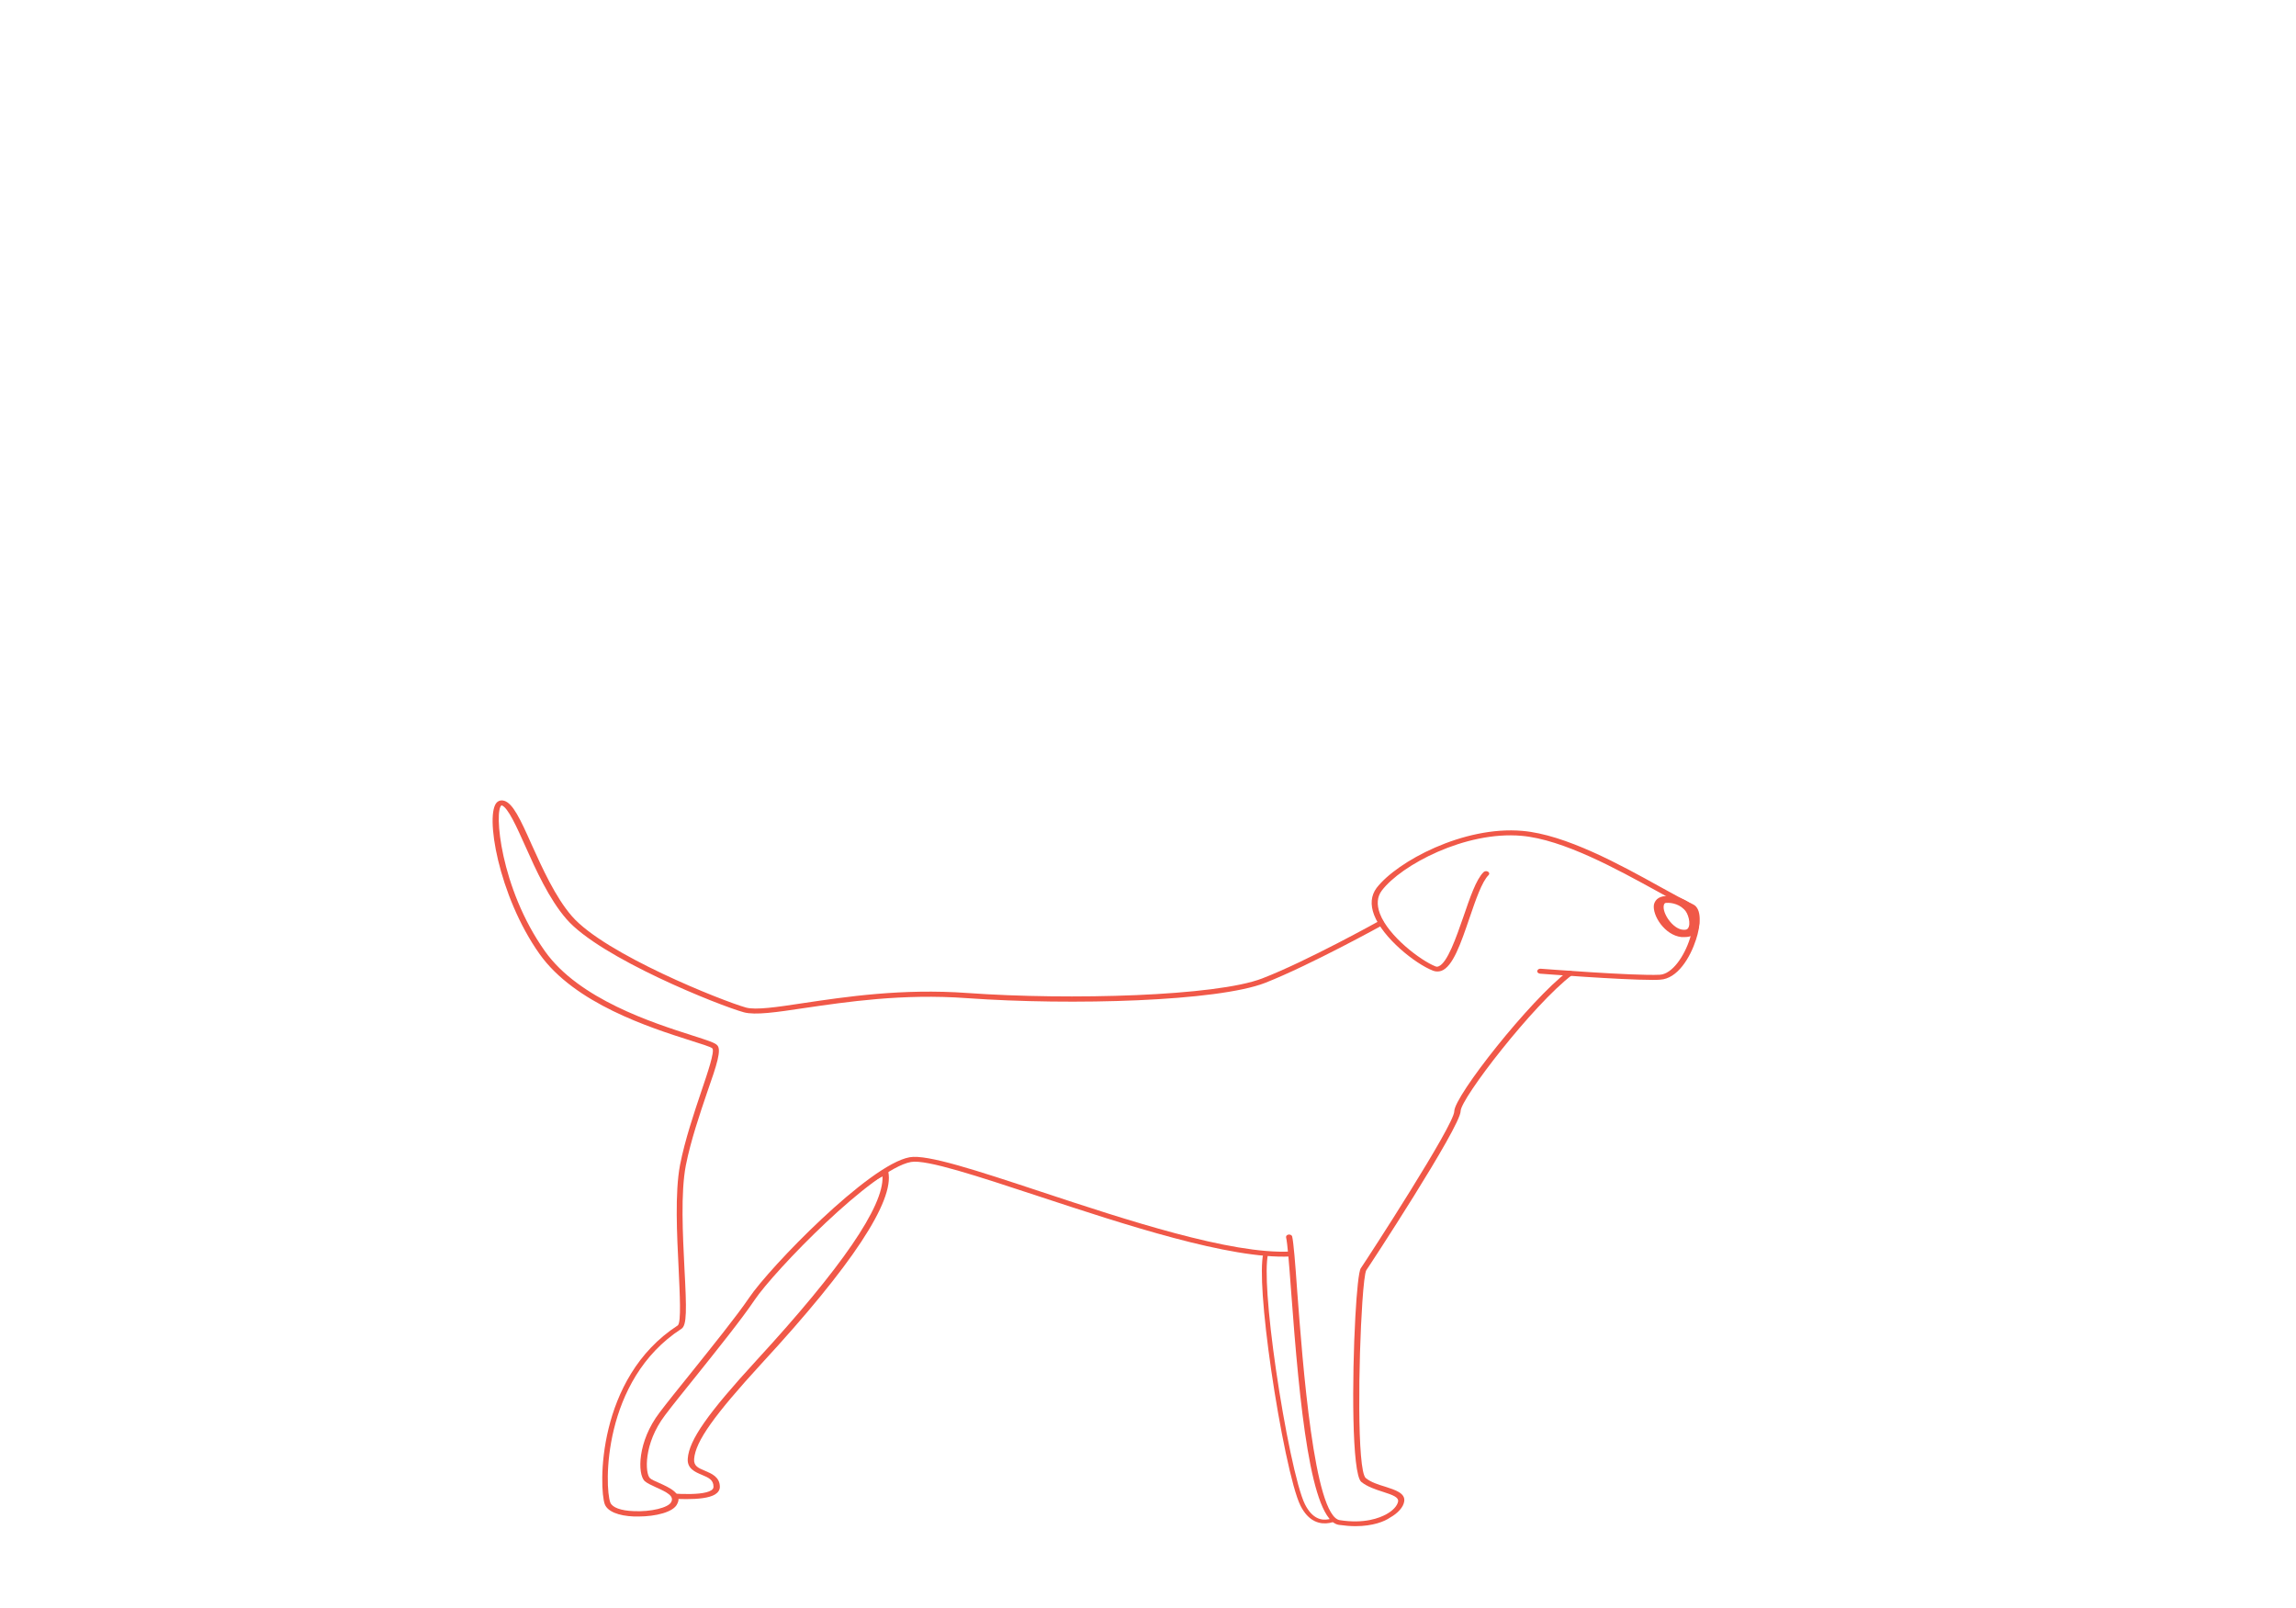
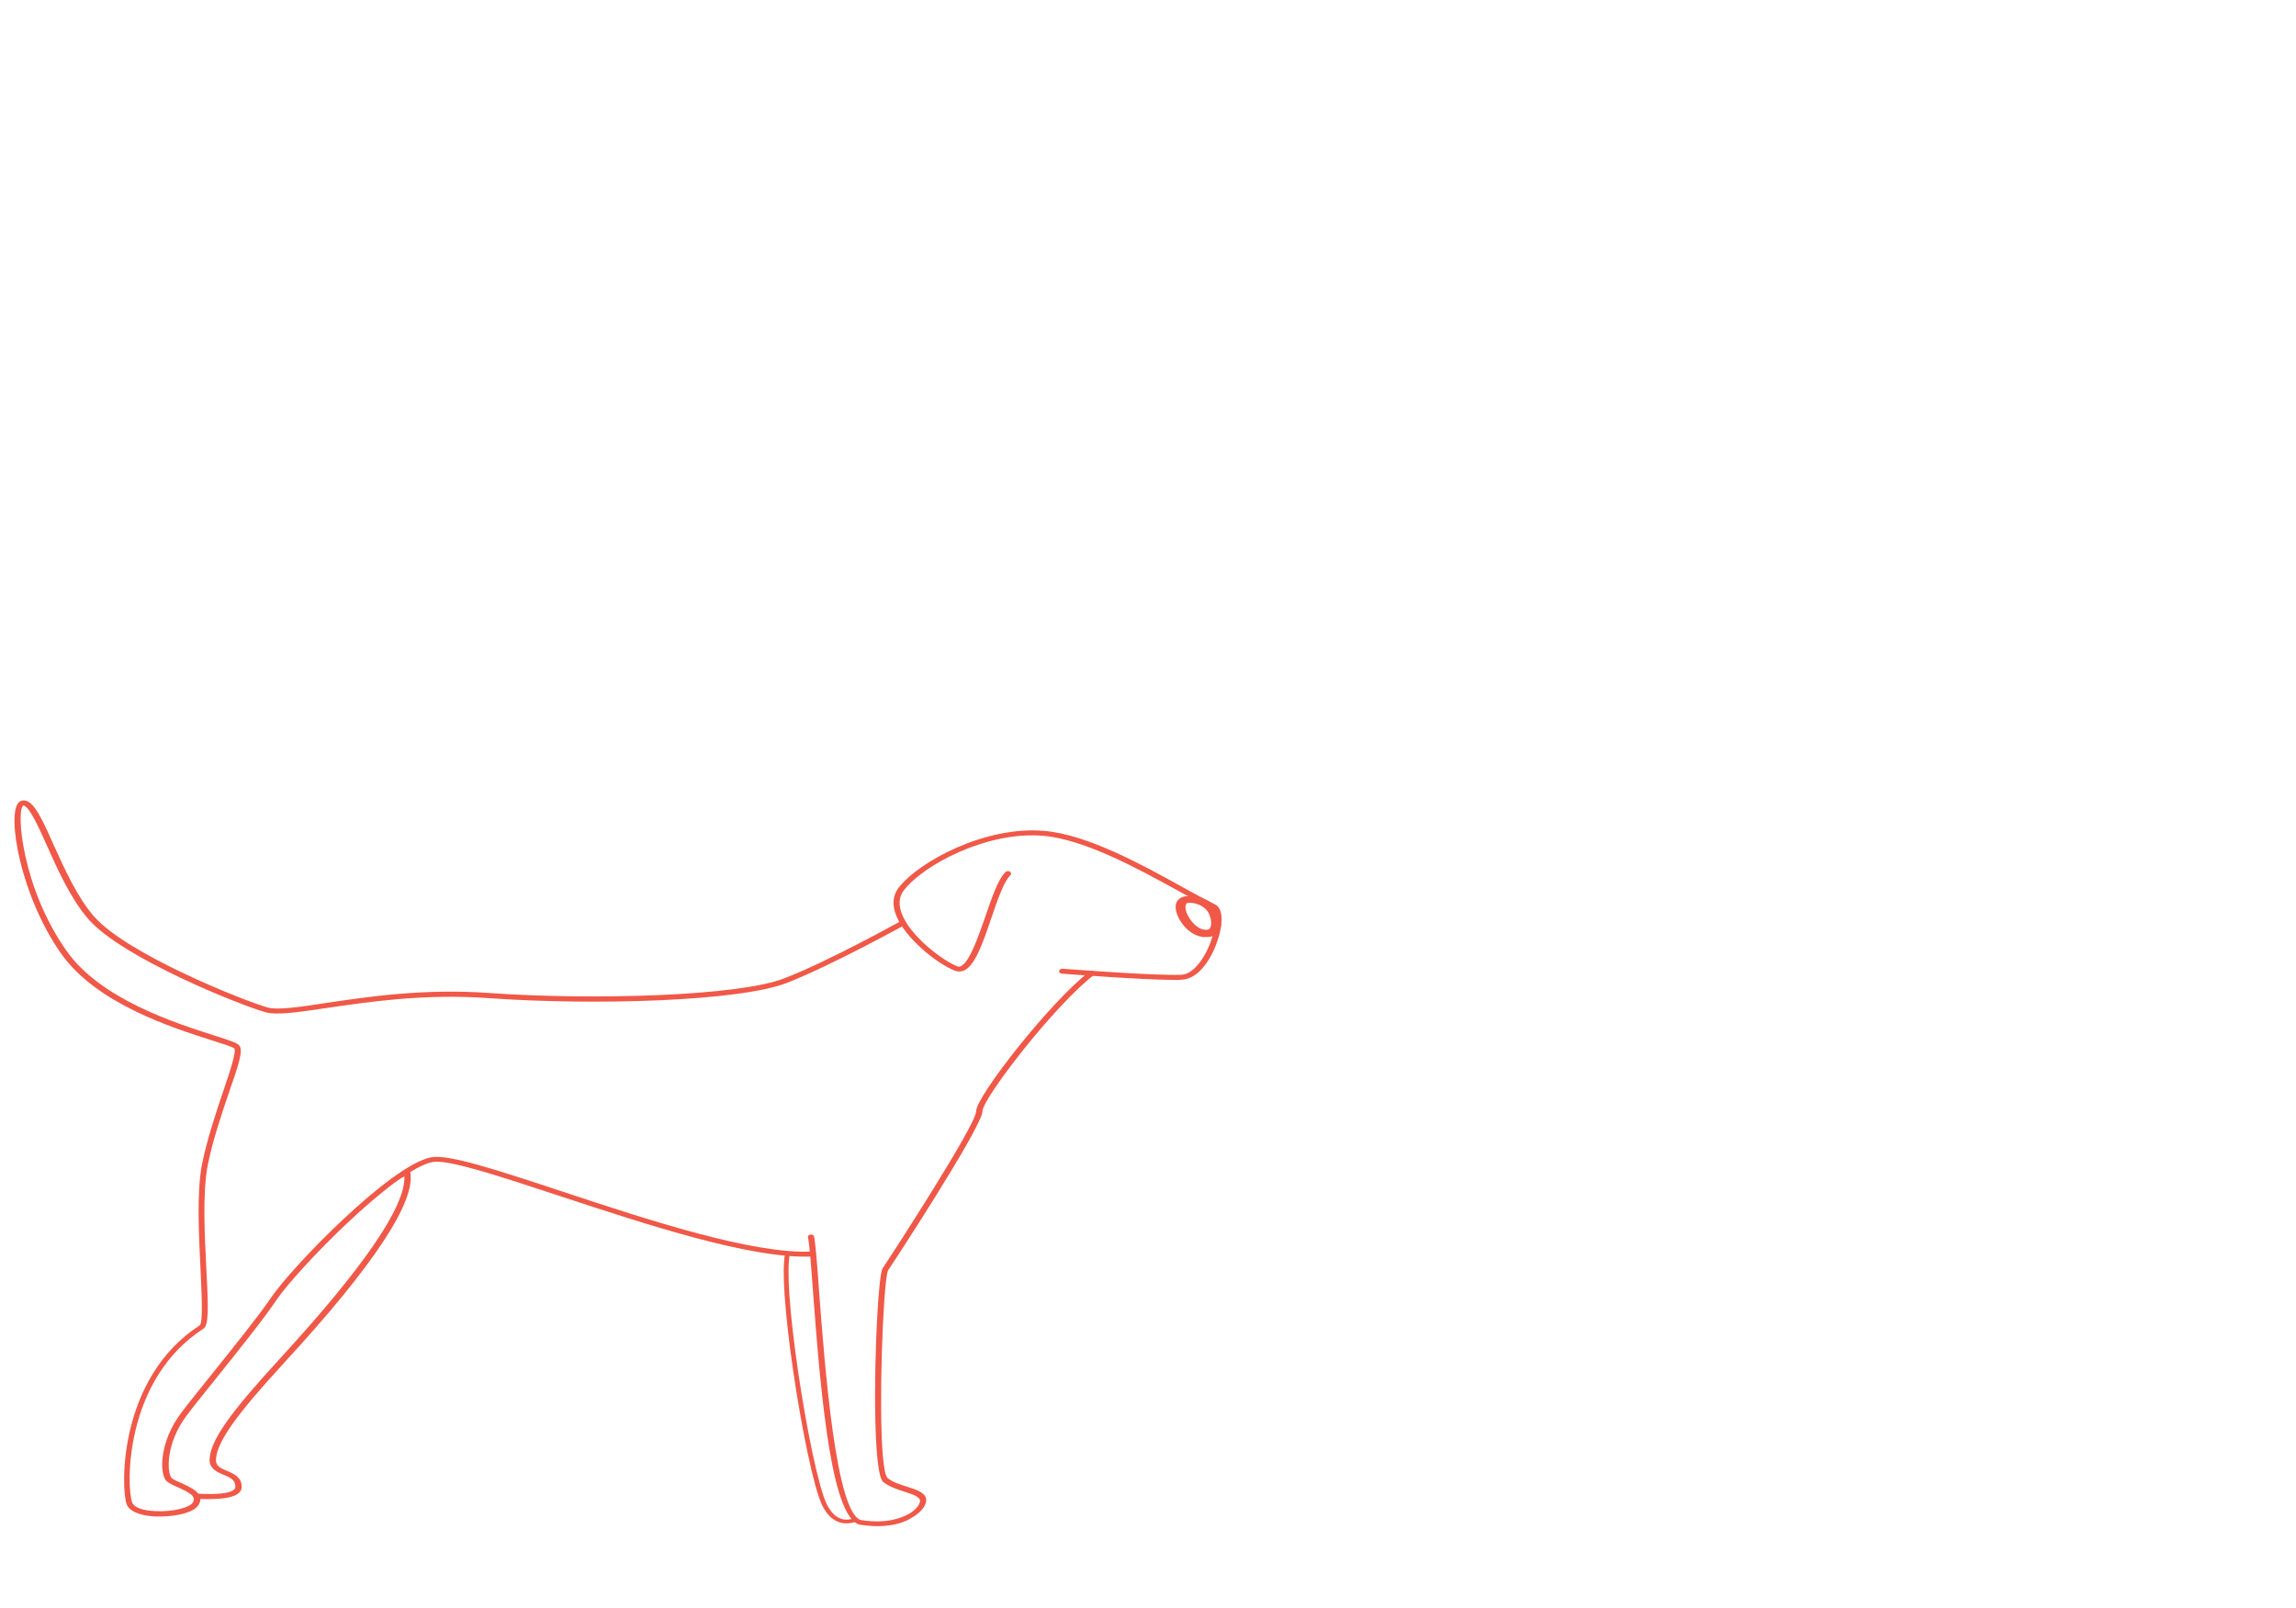
<svg xmlns="http://www.w3.org/2000/svg" viewBox="715.277 58.451 292.92 205.131">
-   <g transform="matrix(0.352903, 0, 0, 0.273964, 536.8615, 31.61576)" style="">
+   <g transform="matrix(0.352903, 0, 0, 0.273964, 475.8615, 31.61576)" style="">
    <path class="st1" d="M 963.1 681.9 C 962.472 685.625 962.482 692.539 962.939 701.233 C 963.46 711.133 964.562 723.342 965.965 735.779 C 969.018 762.856 973.494 791.016 976.5 798.8 C 982.1 813.2 991.4 803.1 991.4 803.1 L 983.5 675 L 963.1 681.9 Z" style="stroke: rgb(240, 88, 72); fill: none; stroke-width: 1.736px;" />
    <path class="st1" d="M 984.5 807.6 C 984.1 807.6 983.6 807.6 983.2 807.5 C 980 806.9 977.4 804.1 975.5 799.1 C 969.8 784.5 959.2 698.7 962 681.6 L 962.1 680.9 L 984.6 673.2 L 992.6 803.3 L 992.3 803.7 C 992.1 804 988.7 807.6 984.5 807.6 Z M 964.1 682.7 C 962.961 691.083 964.499 712.852 967.032 735.423 C 970.059 762.396 974.506 790.515 977.5 798.3 C 979.1 802.5 981.1 804.8 983.5 805.2 C 986.4 805.8 989.2 803.4 990.1 802.5 L 982.3 676.4 L 964.1 682.7 Z" style="fill: none;" />
    <path class="st1" d="M825.5,643.9c2.9,18-26.9,62.2-45.5,88.3s-24.2,37.2-24.7,45.2c-0.5,7.9,9.3,5.1,9.3,13s-24.7,3.3-24.7,3.3 s-8.4-0.9-7-22.3s60-105.2,60-105.2L825.5,643.9z" style="fill: none;" />
    <path class="st1" d="M753.7,796.1c-6.2,0-12.7-1.2-13.9-1.4c-0.3,0-9.4-1.3-7.9-23.5c1.4-21.5,57.9-102.4,60.3-105.8l0.3-0.3 l33.9-23.2l0.3,1.8c2.2,13.6-13.1,43.6-45.7,89.1c-17.3,24.3-24,36.4-24.5,44.6c-0.2,3.3,1.5,4.2,3.9,5.5 c2.4,1.3,5.4,2.9,5.4,7.5c0,1.4-0.6,2.6-1.7,3.5C762,795.6,757.9,796.1,753.7,796.1z M793.9,666.9c-3,4.3-58.4,84.1-59.7,104.4 c-1.3,19.8,5.9,21.1,6,21.1c5,0.9,18.8,2.7,22.5-0.4c0.6-0.5,0.8-1,0.8-1.7c0-3.2-1.8-4.2-4.2-5.5c-2.4-1.3-5.4-2.9-5.1-7.6 c0.5-8.7,7.3-21.1,24.9-45.8c30.7-43,46-71.7,45.5-85.6L793.9,666.9z" style="fill: rgb(240, 88, 72);" />
    <path class="st0" d="M971.6,674c2.1,10.9,4.5,130.2,18.2,133c13.6,2.7,21.8-4.5,22.4-9.7c0.6-5.1-9.1-5.1-13.6-10 c-4.5-4.8-2.1-94.2,0-98.1c2.1-3.9,33.9-66.9,33.9-73.6c0-6.7,27-50.9,40.6-64.3l-30.4-56.5l-40.2,34.8l-36.1,107.9L971.6,674z" style="fill: rgb(255, 255, 255);" />
    <path class="st0" d="M1042.7,504.9c-6.2,7.9-10.8,48.2-18.7,44.2c-7.9-4-27.2-24.4-19.9-36.9c7.4-12.5,31.2-28.4,51.6-26.1 c20.4,2.3,48.8,26.5,61.3,34c5.4,3.3-1.7,32.3-11.3,32.9s-43.2-2.8-43.2-2.8" style="fill: rgb(255, 255, 255);" />
    <path class="st1" d="M1103,554.3c-11.9,0-39.4-2.8-40.7-2.9c-0.6-0.1-1.1-0.6-1-1.3c0.1-0.6,0.6-1.1,1.3-1c0.3,0,33.6,3.4,43,2.8 c4.5-0.3,8.9-8.7,10.9-16.9c1.9-7.5,1.4-12.9-0.1-13.9c-3.1-1.9-7.2-4.8-11.9-8.2c-14.3-10.1-33.8-24-48.9-25.7 c-20.3-2.3-43.5,13.6-50.5,25.5c-1.7,2.9-1.9,6.5-0.7,10.7c3.1,10.6,14.8,21.9,20.1,24.6c0.4,0.2,0.7,0.2,1.1,0 c3.2-1.5,6.4-13.5,9-23.1c2.4-9,4.6-17.4,7.3-20.8c0.4-0.5,1.1-0.6,1.6-0.2c0.5,0.4,0.6,1.1,0.2,1.6c-2.4,3-4.7,11.7-6.9,20 c-3.1,11.7-6,22.7-10.2,24.6c-1,0.4-2,0.4-3-0.1c-6.4-3.2-18.1-15.2-21.3-26c-1.4-4.8-1.1-9,0.9-12.5c7.4-12.4,31.5-29,52.7-26.6 c15.6,1.7,35.5,15.8,49.9,26.1c4.7,3.3,8.7,6.2,11.8,8.1c3.3,2,2.8,9.8,1.1,16.4c-2.1,8.4-6.7,18.3-13,18.7 C1105,554.3,1104,554.3,1103,554.3z" style="fill: rgb(240, 88, 72);" />
    <path class="st0" d="M972.4,682.2c-37.1,2.4-123.2-47.3-137.4-43.9s-50,50.9-57.2,64.8s-24.5,40.3-32.4,53.6 c-7.9,13.3-7.6,27.9-5.5,30.6c2.1,2.7,12.1,5.1,9.7,10.9c-2.4,5.8-22.1,7.3-24.2,0c-2.1-7.3-3.1-57.8,26-82.1 c3.6-3-2.4-50.9,1.2-75.4c3.6-24.5,13.9-51.5,11.5-55.1c-2.4-3.6-45.7-13.6-62.4-43.9s-20-72.1-14.2-69.7s12.1,35.7,23.9,53.3 c11.8,17.6,54.2,39.7,63.6,43c9.4,3.3,40.9-10.3,80.3-6.7c39.4,3.6,90.9,1.2,107.2-7s42.3-26.8,42.3-26.8" style="fill: rgb(255, 255, 255);" />
    <path class="st1" d="M 995.6 808.7 C 993.8 808.7 991.8 808.5 989.6 808.1 C 979.4 806.1 975.4 753.1 972.3 699 C 971.6 686.6 971 676.9 970.5 674.2 C 970.4 673.6 970.8 673 971.4 672.9 C 972 672.8 972.6 673.2 972.7 673.8 C 973.2 676.6 973.8 685.9 974.5 698.9 C 976.5 733 980.6 804 989.9 805.9 C 998.8 807.7 1004.3 804.9 1006.8 803.1 C 1009.2 801.4 1010.7 799.2 1011 797.2 C 1011.2 795.2 1009.1 794.2 1005.5 792.7 C 1002.8 791.6 999.8 790.3 997.7 788.1 C 994.2 784.39 994.326 739.375 995.54 711.121 C 996.06 699.011 996.78 689.98 997.5 688.6 C 1000.3 683.3 1031.3 621.8 1031.3 615.5 C 1031.3 608.4 1058.6 563.8 1072.3 550.4 C 1072.8 550 1073.5 550 1073.9 550.4 C 1074.3 550.9 1074.3 551.6 1073.9 552 C 1059.8 565.8 1033.6 609.6 1033.6 615.4 C 1033.6 622.7 999.9 688.9 999.5 689.5 C 999.001 690.593 998.491 696.362 998.059 704.586 C 996.674 730.973 996.098 782.641 999.3 786.3 C 1001.1 788.2 1003.7 789.3 1006.3 790.3 C 1009.9 791.8 1013.7 793.3 1013.2 797.2 C 1012.9 799.8 1011 802.6 1008.1 804.7 C 1006.1 806.5 1001.9 808.7 995.6 808.7 Z" style="fill: rgb(240, 88, 72);" />
    <path class="st1" d="M736.4,804.2c-0.5,0-1,0-1.6,0c-5.8-0.3-9.6-2.4-10.6-5.7c-2.1-7.3-3.1-58.7,26.4-83.3 c1.3-1.5,0.7-14.7,0.3-26.4c-0.6-15.7-1.4-35.3,0.5-48.3c1.8-11.8,5.1-24.3,7.7-34.3c2.3-8.7,4.9-18.6,4-20 c-0.5-0.7-4.3-2.2-8-3.7c-14.6-6-41.8-17.2-54.5-40.3c-14.9-27.1-19.9-65.6-15.3-70.7c0.7-0.8,1.6-1,2.6-0.6 c3.1,1.3,5.7,8.3,9.9,20.5c3.8,10.8,8.5,24.3,14.5,33.2c11.9,17.7,54.4,39.5,63,42.6c3.5,1.2,11.1-0.2,20.7-2.1 c15.1-2.9,35.7-6.9,59.3-4.7c37.1,3.4,90,1.5,106.6-6.8c16.1-8,41.9-26.5,42.2-26.7c0.5-0.4,1.2-0.3,1.6,0.3 c0.4,0.5,0.3,1.2-0.3,1.6c-0.3,0.2-26.3,18.7-42.5,26.9c-17.2,8.6-69.7,10.6-107.8,7.1c-23.3-2.2-43.8,1.8-58.7,4.6 c-10.3,2-17.8,3.4-21.9,2c-8.8-3.1-52-25.3-64.2-43.5c-6.2-9.2-11-22.8-14.8-33.8c-3.1-8.9-6.3-18.2-8.6-19.1 c-2.8,1.9-0.6,38.5,15.7,68c12.3,22.3,39,33.3,53.3,39.2c5.8,2.4,8.2,3.4,9,4.6c1.5,2.2-0.1,8.7-3.7,21.9 c-2.6,9.9-5.9,22.3-7.7,34c-1.9,12.8-1.1,32.3-0.5,47.9c0.8,19.2,0.9,26.6-1.1,28.2c-28.7,23.9-27.8,73.8-25.7,80.9 c0.7,2.3,3.8,3.8,8.5,4c6.1,0.4,12.5-1.6,13.5-4.2c1.2-2.8-1.5-4.6-5.5-6.9c-1.7-1-3.2-1.9-4.1-2.9c-2.6-3.4-2.6-18.4,5.4-31.9 c2.8-4.8,6.9-11.3,11.2-18.2c7.7-12.4,16.5-26.4,21.2-35.3c7.3-14,43.3-62,58-65.4c6.3-1.5,24.4,6.2,47.4,16 c30.7,13.1,68.9,29.3,90.2,27.9c0.6,0,1.2,0.4,1.2,1.1c0,0.6-0.4,1.2-1.1,1.2c-21.8,1.4-60.3-15-91.2-28.1 c-21.7-9.2-40.4-17.2-46-15.9c-13.8,3.2-49.5,50.8-56.5,64.2c-4.7,9-13.5,23.1-21.2,35.5c-4.3,6.9-8.4,13.4-11.2,18.2 c-7.9,13.4-7.2,27.2-5.5,29.3c0.5,0.7,2,1.5,3.4,2.3c3.6,2.1,8.5,4.9,6.5,9.7C749.1,802.2,742.5,804.2,736.4,804.2z" style="fill: rgb(240, 88, 72);" />
  </g>
-   <g transform="matrix(0.606353, 0, 0, 0.480703, -118.5798, -94.10309)">
+   <g transform="matrix(0.606353, 0, 0, 0.480703, -179.5798, -94.10309)">
    <path class="st0" d="M1725,555.8c-4.7-0.6-1.1,10.5,3.2,11.1s2.9-6.5,1.4-8.6C1727.8,555.7,1725,555.8,1725,555.8z" style="fill: rgb(255, 255, 255);" />
    <path class="st1" d="M 1729.697 566.068 C 1729.426 566.068 1729.245 566.068 1728.974 566.068 C 1725.449 565.582 1722.827 560.312 1723.189 557.474 C 1723.46 555.934 1724.545 555.042 1726.262 555.204 C 1726.804 555.204 1729.426 555.366 1731.234 557.636 C 1732.319 558.933 1733.494 562.825 1732.047 564.852 C 1731.595 565.663 1730.692 566.068 1729.697 566.068 Z M 1725.81 556.988 C 1725.539 556.988 1725.358 557.15 1725.268 557.636 C 1724.906 559.744 1727.166 563.879 1729.245 564.122 C 1729.968 564.203 1730.149 564.041 1730.33 563.798 C 1731.053 562.663 1730.42 559.663 1729.516 558.69 C 1728.16 556.988 1726.353 556.988 1726.172 556.988 L 1726.172 556.988 L 1725.991 556.988 C 1725.991 557.069 1725.901 556.988 1725.81 556.988 Z" style="fill: rgb(240, 88, 72);" />
  </g>
</svg>
